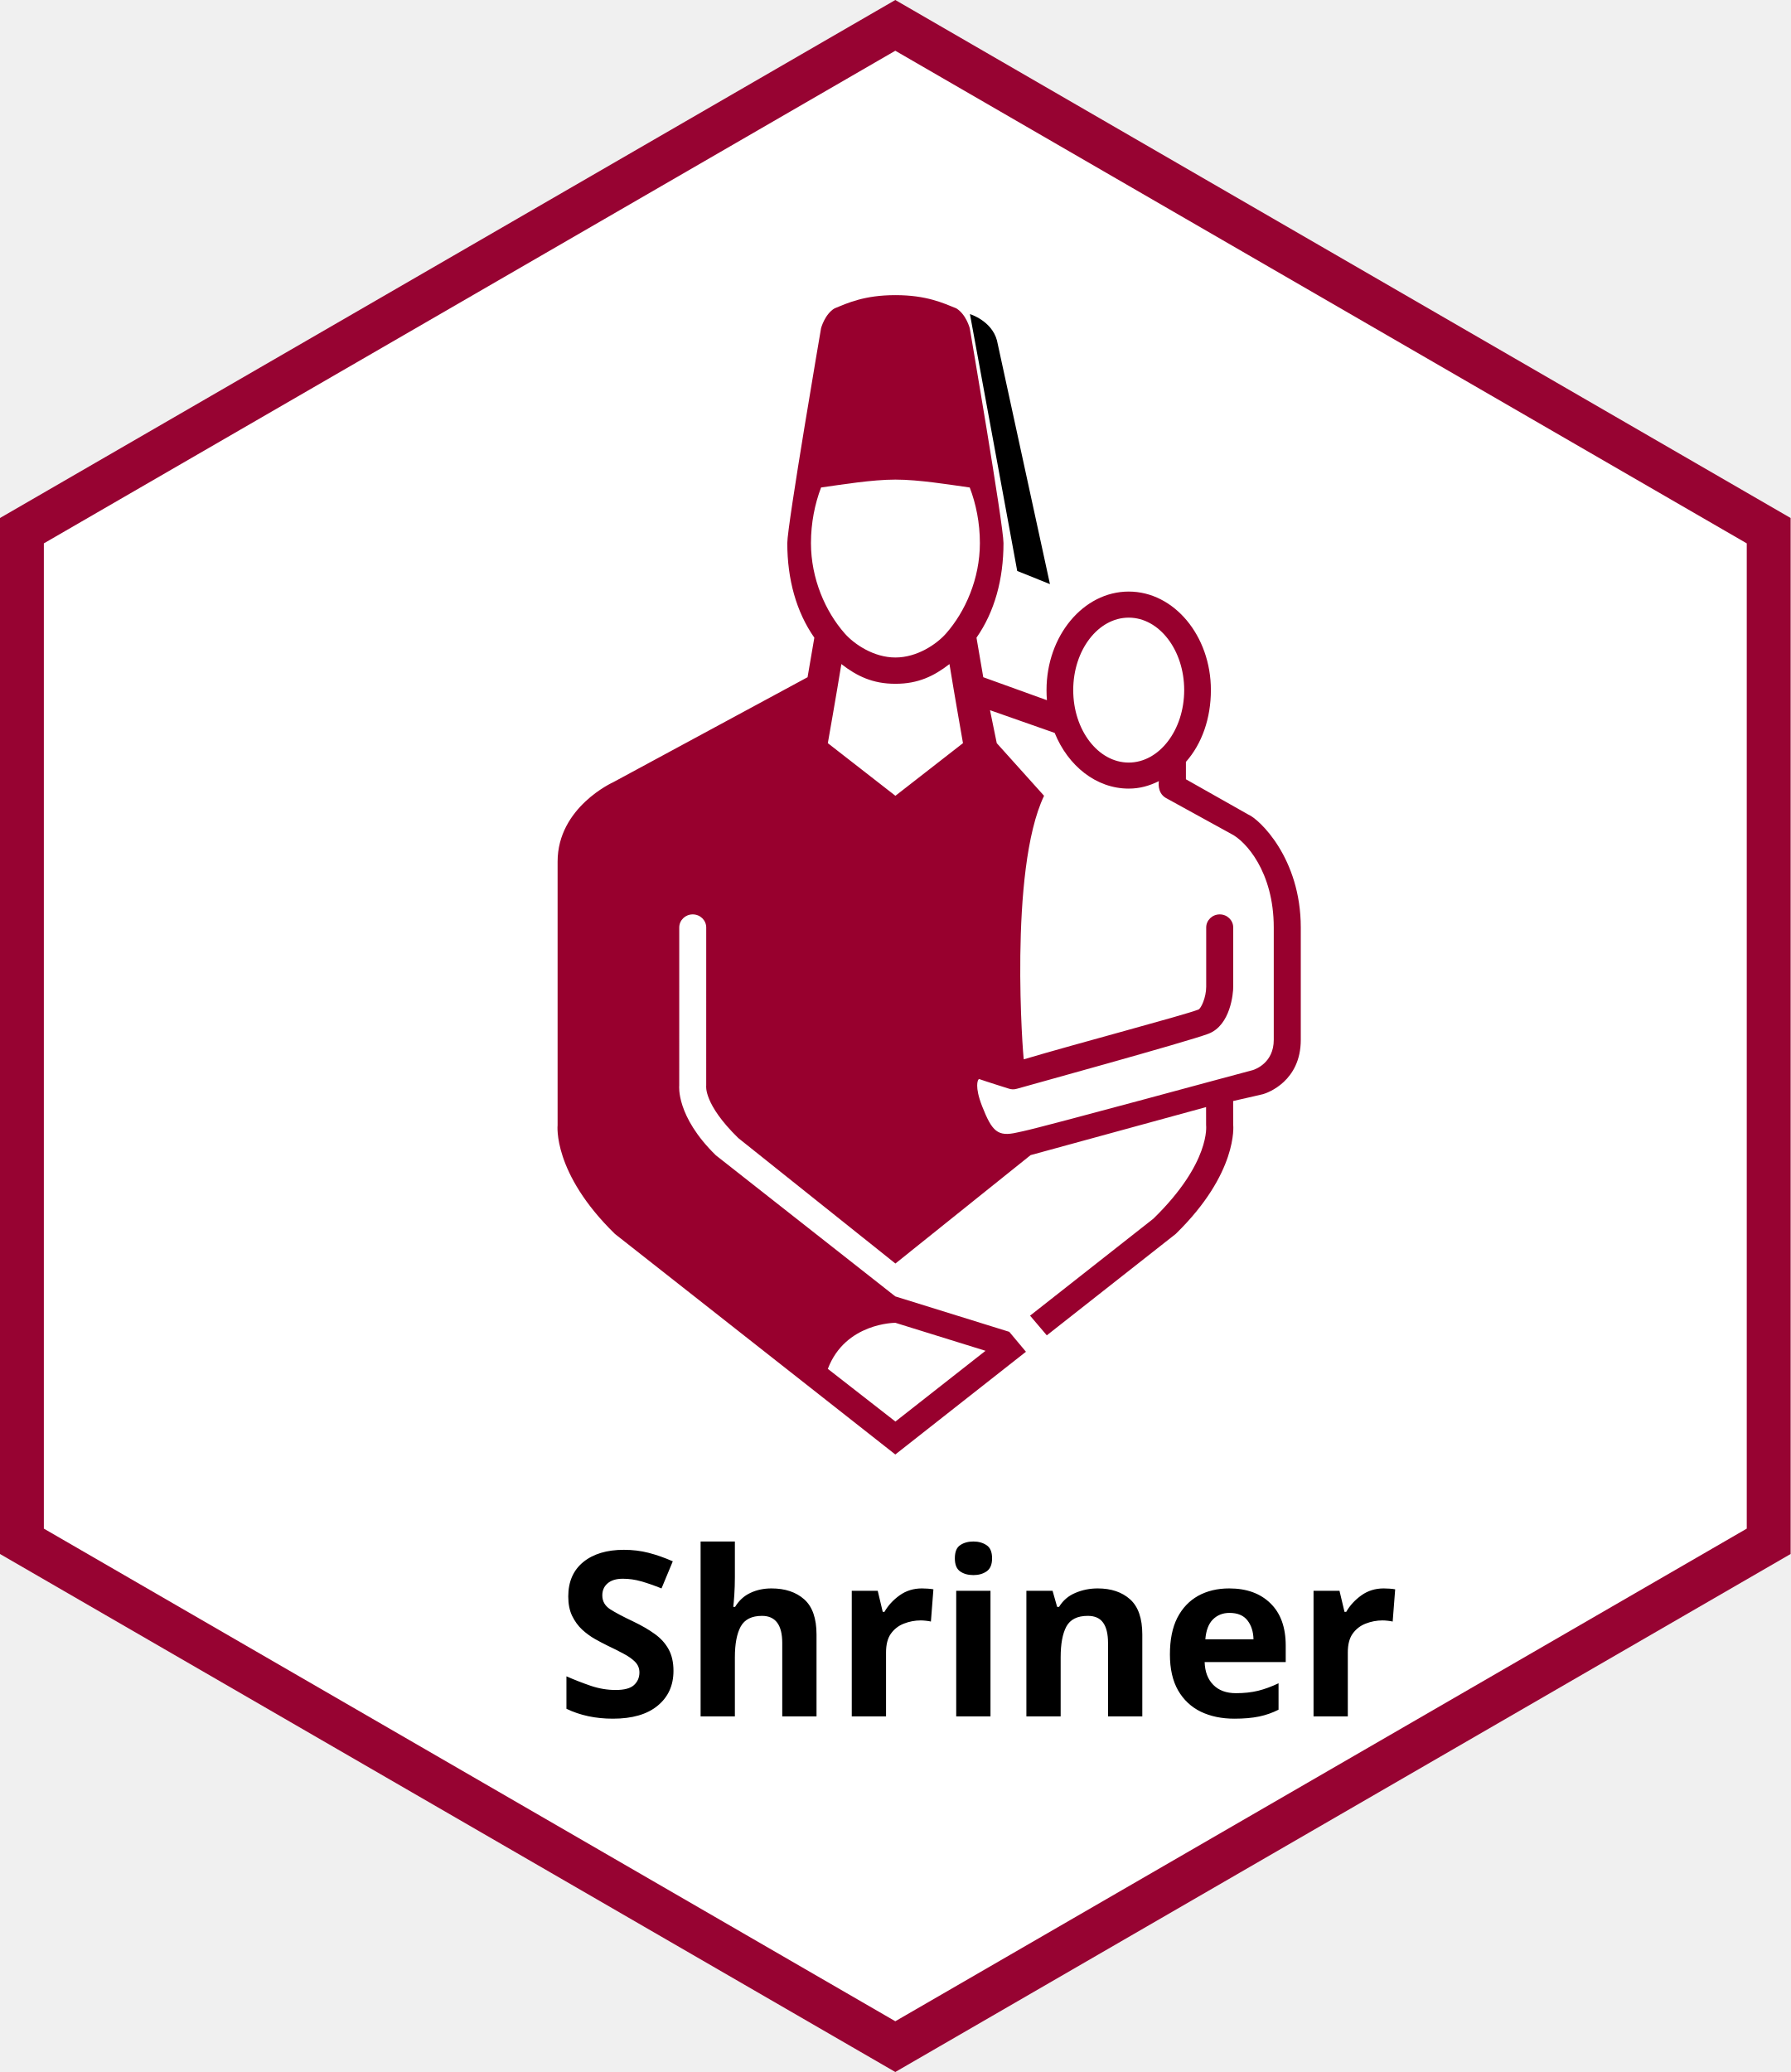
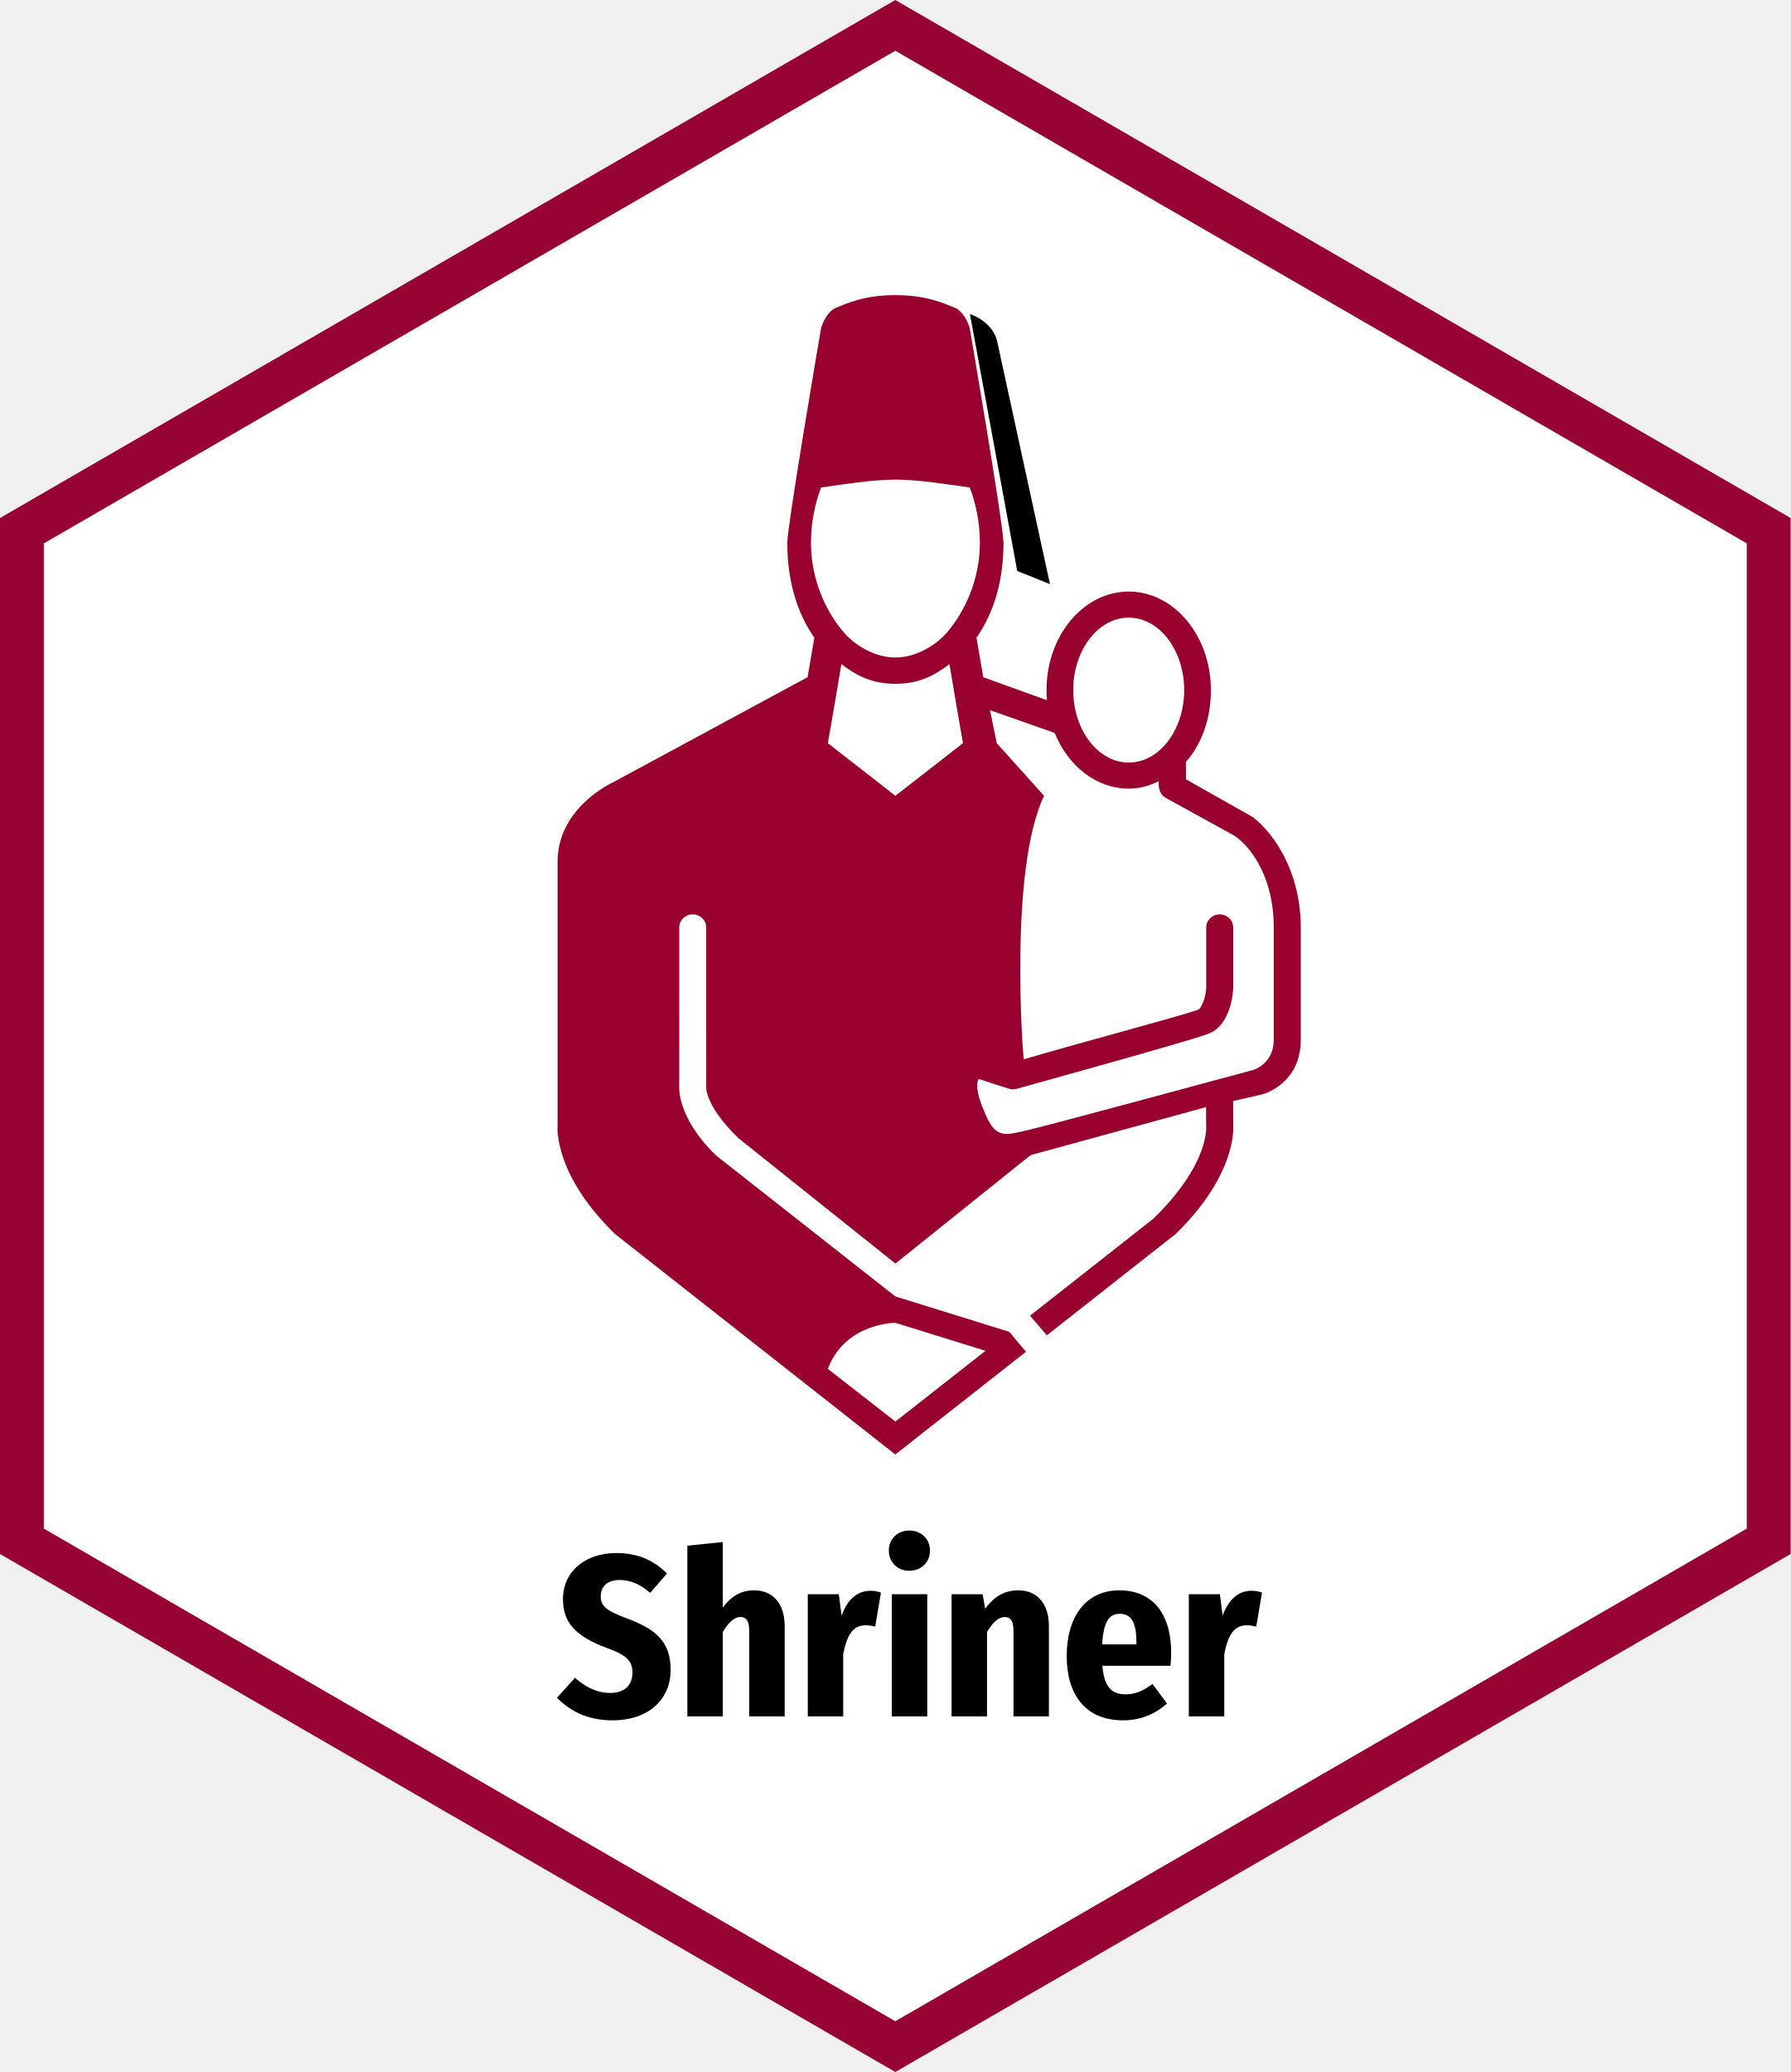
<svg xmlns="http://www.w3.org/2000/svg" version="1.0" width="166.033" height="192.12" id="svg2811">
  <defs id="defs2813">
    <clipPath id="clp12">
      <path d="m 45.315,71.927 h 12.92 v 15.867 h -12.92 z" id="path184" />
    </clipPath>
    <clipPath id="clp21">
      <path d="m 123.91,72.178 h 26.23 v 15.294 h -26.23 z" id="path592" />
    </clipPath>
    <clipPath id="clp9">
      <path d="m 413.96,49.857 h 31.76 v 8.719 h -31.76 z" id="path100" />
    </clipPath>
  </defs>
  <g transform="translate(2262.354,-2951.986)" id="layer1">
    <g transform="translate(19.48863,19.49672)" id="g25472">
      <g id="g4353" transform="matrix(0.6757377,0,0,0.6757377,374.4507,977.3331)">
        <g transform="translate(80.54261)" id="g4347">
          <g id="g79" transform="translate(8.010943,4.595812)">
            <path style="fill:#ffffff;fill-opacity:1;stroke:#970332;stroke-width:73.993;stroke-miterlimit:4;stroke-dasharray:none;stroke-opacity:1" id="path4560" d="m -4700.408,1269.113 -1701.611,-10e-5 -850.805,-1473.638 850.806,-1473.638 1701.611,10e-5 850.805,1473.638 z" transform="matrix(0,0.08149567,-0.08132553,0,-3913.287,3483.325)" />
            <g id="g841" transform="translate(0,11.07773)">
-               <text id="text31" y="3113.212" x="-3943.233" style="font-style:normal;font-weight:normal;font-size:39.463px;line-height:0;font-family:sans-serif;letter-spacing:0px;word-spacing:0px;fill:#000000;fill-opacity:1;stroke:none;stroke-width:1.48" xml:space="preserve">
-                 <tspan style="font-style:normal;font-variant:normal;font-weight:bold;font-stretch:normal;font-size:31.57px;font-family:'Fira Sans Condensed';-inkscape-font-specification:'Fira Sans Condensed,  Bold';stroke-width:1.48" y="3113.212" x="-3943.233" id="tspan29">Shriner</tspan>
-               </text>
+               <g aria-label="Shriner" style="font-style:normal;font-weight:normal;font-size:39.463px;line-height:0;font-family:sans-serif;letter-spacing:0px;word-spacing:0px;fill:#000000;fill-opacity:1;stroke:none;stroke-width:1.48" id="text31">
+                 <path d="m -3934.962,3090.797 c -4.199,0 -7.293,2.494 -7.293,6.314 0,3.189 1.642,5.083 6.062,6.725 2.715,0.979 3.473,1.8 3.473,3.378 0,1.673 -1.073,2.778 -3.031,2.778 -1.863,0 -3.378,-0.789 -4.862,-2.084 l -2.462,2.747 c 1.705,1.736 4.073,3.094 7.609,3.094 4.988,0 7.987,-2.905 7.987,-6.914 0,-3.946 -2.115,-5.588 -5.84,-7.009 -2.999,-1.105 -3.757,-1.736 -3.757,-3.094 0,-1.389 0.979,-2.241 2.589,-2.241 1.515,0 2.841,0.6 4.199,1.768 l 2.305,-2.652 c -1.8,-1.8 -3.946,-2.81 -6.977,-2.81 z" style="font-style:normal;font-variant:normal;font-weight:bold;font-stretch:normal;font-size:31.57px;font-family:'Fira Sans Condensed';-inkscape-font-specification:'Fira Sans Condensed,  Bold';stroke-width:1.48" id="path29" />
+                 <path d="m -3916.034,3095.911 c -1.768,0 -3.126,0.789 -4.294,2.368 v -8.998 l -4.862,0.505 v 23.425 h 4.862 v -11.586 c 0.789,-1.294 1.547,-2.052 2.431,-2.052 0.726,0 1.2,0.442 1.2,1.894 v 11.744 h 4.862 v -12.407 c 0,-3.031 -1.579,-4.893 -4.199,-4.893 z" style="font-style:normal;font-variant:normal;font-weight:bold;font-stretch:normal;font-size:31.57px;font-family:'Fira Sans Condensed';-inkscape-font-specification:'Fira Sans Condensed,  Bold';stroke-width:1.48" id="path31" />
+                 <path d="m -3900.077,3095.974 c -1.831,0 -3.189,1.263 -3.946,3.41 l -0.379,-2.936 h -4.262 v 16.764 h 4.862 v -8.556 c 0.474,-2.368 1.2,-3.946 3.062,-3.946 0.505,0 0.884,0.063 1.326,0.189 l 0.789,-4.672 c -0.474,-0.189 -0.916,-0.253 -1.452,-0.253 z" style="font-style:normal;font-variant:normal;font-weight:bold;font-stretch:normal;font-size:31.57px;font-family:'Fira Sans Condensed';-inkscape-font-specification:'Fira Sans Condensed,  Bold';stroke-width:1.48" id="path33" />
+                 <path d="m -3894.735,3087.703 c -1.642,0 -2.81,1.2 -2.81,2.747 0,1.579 1.168,2.778 2.81,2.778 1.673,0 2.841,-1.2 2.841,-2.778 0,-1.547 -1.168,-2.747 -2.841,-2.747 z m 2.462,8.745 h -4.862 v 16.764 h 4.862 z" style="font-style:normal;font-variant:normal;font-weight:bold;font-stretch:normal;font-size:31.57px;font-family:'Fira Sans Condensed';-inkscape-font-specification:'Fira Sans Condensed,  Bold';stroke-width:1.48" id="path35" />
+                 <path d="m -3879.778,3095.911 c -1.926,0 -3.346,0.884 -4.546,2.526 l -0.347,-1.989 h -4.262 v 16.764 h 4.862 v -11.586 c 0.789,-1.294 1.547,-2.052 2.431,-2.052 0.758,0 1.2,0.442 1.2,1.894 v 11.744 h 4.862 v -12.407 c 0,-3.031 -1.579,-4.893 -4.199,-4.893 z" style="font-style:normal;font-variant:normal;font-weight:bold;font-stretch:normal;font-size:31.57px;font-family:'Fira Sans Condensed';-inkscape-font-specification:'Fira Sans Condensed,  Bold';stroke-width:1.48" id="path37" />
+                 <path d="m -3858.801,3104.498 c 0,-5.62 -2.747,-8.587 -7.103,-8.587 -4.736,0 -7.23,3.788 -7.23,8.998 0,5.367 2.589,8.84 7.735,8.84 2.557,0 4.546,-0.979 6.03,-2.305 l -1.989,-2.683 c -1.294,0.947 -2.368,1.421 -3.662,1.421 -1.768,0 -2.968,-0.789 -3.22,-3.915 h 9.345 c 0.063,-0.505 0.095,-1.231 0.095,-1.768 z m -4.767,-1.168 h -4.704 c 0.189,-3.22 1.01,-4.199 2.431,-4.199 1.705,0 2.273,1.421 2.273,3.978 z" style="font-style:normal;font-variant:normal;font-weight:bold;font-stretch:normal;font-size:31.57px;font-family:'Fira Sans Condensed';-inkscape-font-specification:'Fira Sans Condensed,  Bold';stroke-width:1.48" id="path39" />
+                 <path d="m -3847.789,3095.974 c -1.831,0 -3.189,1.263 -3.946,3.41 l -0.379,-2.936 h -4.262 v 16.764 h 4.862 v -8.556 c 0.473,-2.368 1.2,-3.946 3.062,-3.946 0.505,0 0.884,0.063 1.326,0.189 l 0.789,-4.672 c -0.473,-0.189 -0.915,-0.253 -1.452,-0.253 z" style="font-style:normal;font-variant:normal;font-weight:bold;font-stretch:normal;font-size:31.57px;font-family:'Fira Sans Condensed';-inkscape-font-specification:'Fira Sans Condensed,  Bold';stroke-width:1.48" id="path41" />
+               </g>
              <g transform="matrix(0.644148,0,0,0.644148,-1236.095,1003.216)" id="g1498">
                <g id="g847" transform="matrix(1.18597,0,0,1.18597,768.1212,-600.8182)">
                  <g id="g20" transform="matrix(1.71058,0,0,-1.71058,-4062.376,3147.073)">
                    <path d="M 0,0 C 0,-2.419 -1.943,-3.097 -2.201,-3.178 -3.089,-3.395 -23.965,-9.091 -26.32,-9.593 l -0.637,-0.138 c -2.039,-0.471 -2.628,0.121 -3.663,2.753 -0.415,1.062 -0.522,1.745 -0.522,2.177 0,0.38 0.085,0.563 0.119,0.613 0.023,0.038 0.057,0.054 0.086,0.073 0.66,-0.237 3.068,-0.993 3.068,-0.993 0.286,-0.108 0.603,-0.118 0.897,-0.029 0.662,0.198 17.847,4.92 20.107,5.775 2.331,0.887 2.613,4.265 2.609,4.928 v 6.232 c 0,0.757 -0.635,1.376 -1.417,1.376 -0.784,0 -1.421,-0.619 -1.421,-1.376 V 5.564 C -7.098,4.467 -7.624,3.295 -7.912,3.18 -9.476,2.569 -20.564,-0.355 -26.247,-2.046 c -0.065,0.023 -1.616,19.84 2.128,27.673 l -4.967,5.526 -0.71,3.462 6.791,-2.386 c 1.402,-3.46 4.359,-5.848 7.775,-5.848 1.161,0 2.154,0.286 3.168,0.784 0,0 -0.226,-1.192 0.712,-1.754 l 6.889,-3.789 C -2.979,20.886 0,17.677 0,11.798 Z m -15.23,44.333 c 3.206,0 5.825,-3.412 5.825,-7.606 0,-4.198 -2.619,-7.612 -5.825,-7.612 -3.212,0 -5.827,3.414 -5.827,7.612 0,4.194 2.615,7.606 5.827,7.606 m -24.499,-18.706 -7.096,5.526 c 0,0 0.914,5.166 1.421,8.304 1.608,-1.249 3.299,-2.081 5.675,-2.069 2.378,-0.012 4.071,0.82 5.677,2.069 0.508,-3.138 1.419,-8.304 1.419,-8.304 z m -8.867,26.533 c 0,2.119 0.404,4.108 1.062,5.839 2.195,0.303 5.322,0.828 7.805,0.828 2.487,0 5.612,-0.525 7.805,-0.828 0.662,-1.731 1.066,-3.72 1.066,-5.839 0,-3.729 -1.525,-7.191 -3.56,-9.499 -1.006,-1.137 -3.049,-2.513 -5.311,-2.513 -2.262,0 -4.304,1.376 -5.311,2.513 -2.041,2.308 -3.556,5.77 -3.556,9.499 m 8.867,-81.872 9.462,-2.939 -9.462,-7.428 -7.096,5.531 c 1.843,4.859 7.096,4.836 7.096,4.836 m 37.047,53.374 -6.542,3.698 v 1.826 c 1.681,1.898 2.623,4.572 2.623,7.541 0,5.7 -3.872,10.344 -8.629,10.344 -4.761,0 -8.631,-4.644 -8.631,-10.344 0,-0.364 0.014,-0.717 0.042,-1.063 l -6.684,2.413 -0.712,4.15 c 1.898,2.711 2.836,6.138 2.836,9.933 0,1.892 -3.545,22.572 -3.545,22.572 0,0 -0.384,1.461 -1.419,2.08 -1.342,0.54 -3.103,1.385 -6.386,1.385 -3.281,0 -5.044,-0.845 -6.385,-1.385 -1.034,-0.619 -1.42,-2.08 -1.42,-2.08 0,0 -3.547,-20.68 -3.547,-22.572 0,-3.795 0.942,-7.222 2.839,-9.933 l -0.711,-4.15 -20.417,-11.03 c 0,0 -5.83,-2.616 -5.83,-8.332 v -27.67 c 0,0 -0.554,-5.014 6.02,-11.425 l 29.441,-23.158 13.717,10.787 -1.75,2.092 -11.967,3.719 -18.842,14.815 c -4.207,4.106 -3.848,7.316 -3.848,7.316 l 0.002,16.607 c 0,0.757 0.632,1.376 1.416,1.376 0.785,0 1.417,-0.619 1.417,-1.376 l -0.002,-16.607 c 0,0 -0.311,-1.916 3.37,-5.504 l 16.497,-13.174 14.197,11.383 18.425,5.043 0.003,-1.899 c 0,0 0.515,-3.92 -5.535,-9.816 l -12.95,-10.185 1.758,-2.067 13.535,10.648 c 6.576,6.411 6.04,11.425 6.04,11.425 l -0.008,2.532 c 1.76,0.402 2.899,0.655 3.149,0.723 0.471,0.136 3.953,1.356 3.953,5.7 v 11.798 c 0,7.28 -4.357,11.378 -5.52,11.864" style="fill:#98002e;fill-opacity:1;fill-rule:nonzero;stroke:none" id="path22-4" />
                  </g>
                  <g id="g28" transform="matrix(1.71058,0,0,-1.71058,-4112.095,3021.444)">
                    <path d="M 0,0 5.565,-25.589 2.128,-24.208 -2.837,2.763 C -2.837,2.763 -0.56,2.079 0,0" style="fill:#000000;fill-opacity:1;fill-rule:nonzero;stroke:none" id="path30" />
                  </g>
                </g>
              </g>
            </g>
          </g>
          <g id="g4483" transform="matrix(0.05952936,0,3.5003203e-4,0.05952936,-3628.393,3020.499)" />
        </g>
      </g>
    </g>
  </g>
</svg>
